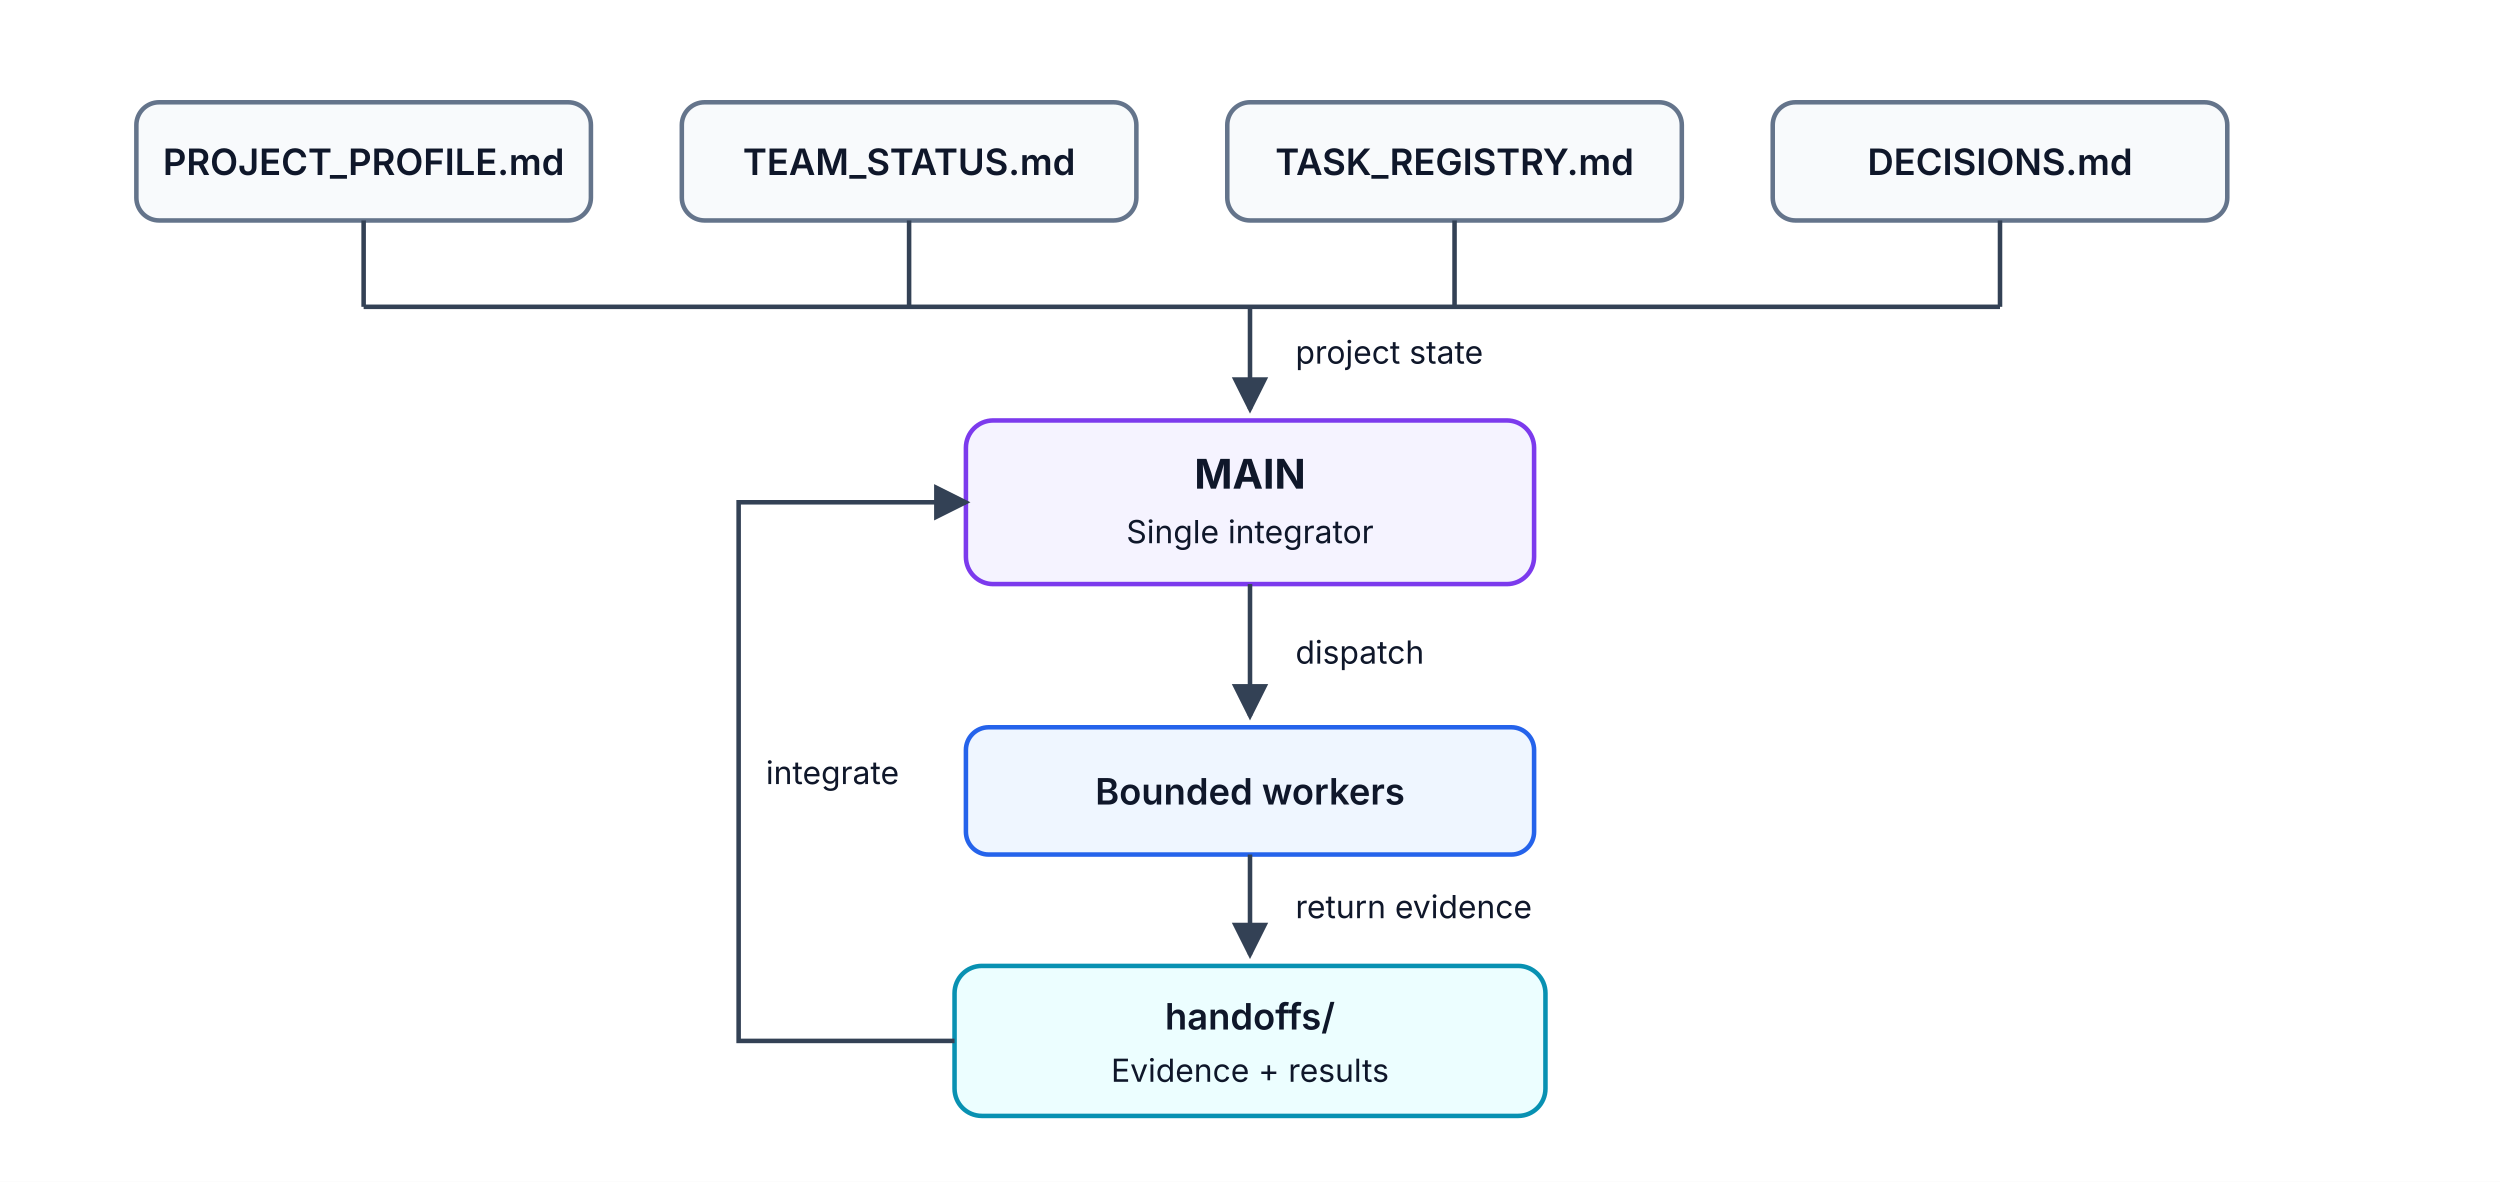
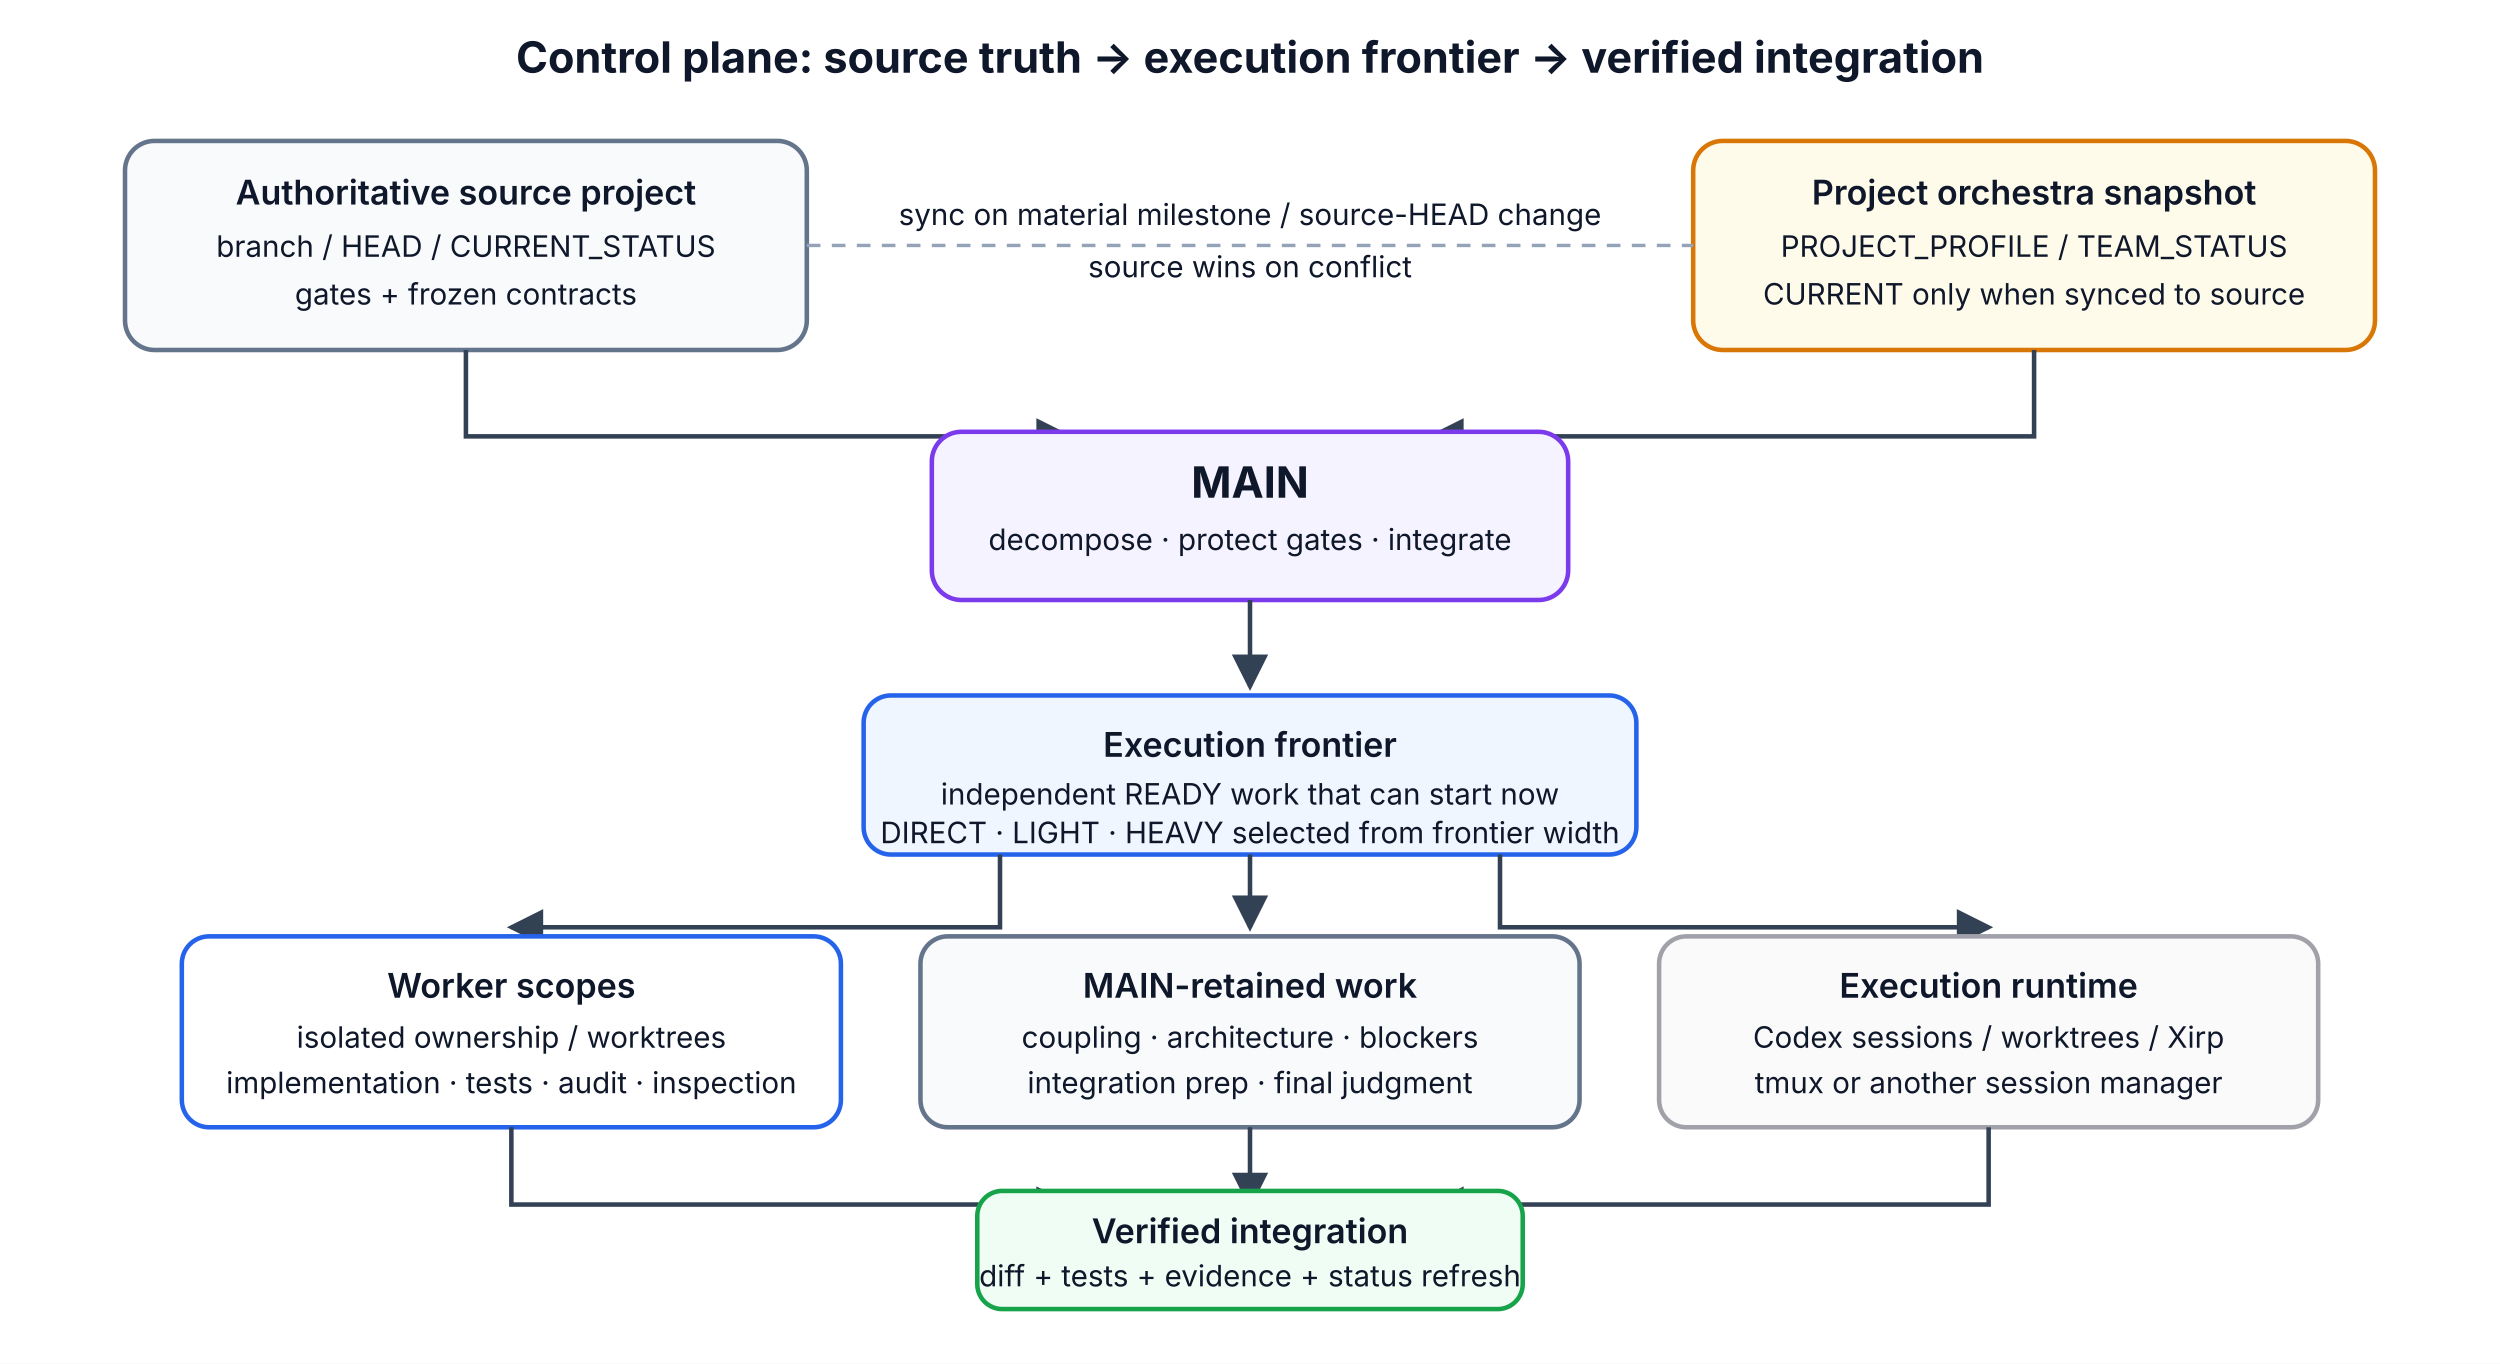
- <svg xmlns="http://www.w3.org/2000/svg" width="1100" height="520" viewBox="0 0 1100 520">
-   <rect width="1100" height="520" fill="#ffffff" />
+ <svg xmlns="http://www.w3.org/2000/svg" width="1100" height="600" viewBox="0 0 1100 600">
+   <rect width="1100" height="600" fill="#ffffff" />
  <defs>
    <marker id="arrow" markerWidth="8" markerHeight="8" refX="7" refY="4" orient="auto" markerUnits="strokeWidth">
      <path d="M0,0 L8,4 L0,8 Z" fill="#334155" />
    </marker>
+     <marker id="arrowGreen" markerWidth="8" markerHeight="8" refX="7" refY="4" orient="auto" markerUnits="strokeWidth">
+       <path d="M0,0 L8,4 L0,8 Z" fill="#16a34a" />
+     </marker>
    <style>
-     .txt { font-family: Inter, ui-sans-serif, system-ui, -apple-system, "Segoe UI", sans-serif; fill:#0f172a; }
-     .small { font-size:14px; }
-     .label { font-size:16px; font-weight:600; }
-     .title { font-size:18px; font-weight:700; }
-     .edge { stroke:#334155; stroke-width:2; fill:none; marker-end:url(#arrow); }
-   </style>
+       .txt { font-family: Inter, ui-sans-serif, system-ui, -apple-system, "Segoe UI", sans-serif; fill:#0f172a; }
+       .small { font-size:13px; }
+       .label { font-size:15px; font-weight:600; }
+       .title { font-size:19px; font-weight:700; }
+       .edge { stroke:#334155; stroke-width:2; fill:none; marker-end:url(#arrow); }
+       .edge-green { stroke:#16a34a; stroke-width:2; fill:none; marker-end:url(#arrowGreen); }
+       .dash { stroke:#94a3b8; stroke-width:1.5; stroke-dasharray:6 5; fill:none; }
+     </style>
  </defs>
-   <rect x="60" y="45" width="200" height="52" rx="10" fill="#f8fafc" stroke="#64748b" stroke-width="2" />
-   <text x="160" y="77" text-anchor="middle" class="txt label">PROJECT_PROFILE.md</text>
-   <rect x="300" y="45" width="200" height="52" rx="10" fill="#f8fafc" stroke="#64748b" stroke-width="2" />
-   <text x="400" y="77" text-anchor="middle" class="txt label">TEAM_STATUS.md</text>
-   <rect x="540" y="45" width="200" height="52" rx="10" fill="#f8fafc" stroke="#64748b" stroke-width="2" />
-   <text x="640" y="77" text-anchor="middle" class="txt label">TASK_REGISTRY.md</text>
-   <rect x="780" y="45" width="200" height="52" rx="10" fill="#f8fafc" stroke="#64748b" stroke-width="2" />
-   <text x="880" y="77" text-anchor="middle" class="txt label">DECISIONS.md</text>
-   <line x1="160" y1="97" x2="160" y2="135" stroke="#334155" stroke-width="2" />
-   <line x1="400" y1="97" x2="400" y2="135" stroke="#334155" stroke-width="2" />
-   <line x1="640" y1="97" x2="640" y2="135" stroke="#334155" stroke-width="2" />
-   <line x1="880" y1="97" x2="880" y2="135" stroke="#334155" stroke-width="2" />
-   <line x1="160" y1="135" x2="880" y2="135" stroke="#334155" stroke-width="2" />
-   <line x1="550" y1="135" x2="550" y2="180" class="edge" />
-   <text x="570" y="160" class="txt small">project state</text>
-   <rect x="425" y="185" width="250" height="72" rx="12" fill="#f5f3ff" stroke="#7c3aed" stroke-width="2" />
-   <text x="550" y="215" text-anchor="middle" class="txt title">MAIN</text>
-   <text x="550" y="239" text-anchor="middle" class="txt small">Single integrator</text>
-   <line x1="550" y1="257" x2="550" y2="315" class="edge" />
-   <text x="570" y="292" class="txt small">dispatch</text>
-   <rect x="425" y="320" width="250" height="56" rx="10" fill="#eff6ff" stroke="#2563eb" stroke-width="2" />
-   <text x="550" y="354" text-anchor="middle" class="txt label">Bounded workers</text>
-   <line x1="550" y1="376" x2="550" y2="420" class="edge" />
-   <text x="570" y="404" class="txt small">return evidence</text>
-   <rect x="420" y="425" width="260" height="66" rx="12" fill="#ecfeff" stroke="#0891b2" stroke-width="2" />
-   <text x="550" y="453" text-anchor="middle" class="txt label">handoffs/</text>
-   <text x="550" y="476" text-anchor="middle" class="txt small">Evidence + results</text>
-   <path d="M420 458 H325 V221 H425" class="edge" />
-   <text x="337" y="345" class="txt small">integrate</text>
+   <text x="550" y="32" text-anchor="middle" class="txt title">Control plane: source truth → execution frontier → verified integration</text>
+   <rect x="55" y="62" width="300" height="92" rx="13" fill="#f8fafc" stroke="#64748b" stroke-width="2" />
+   <text x="205" y="90" text-anchor="middle" class="txt label">Authoritative source project</text>
+   <text x="205" y="113" text-anchor="middle" class="txt small">branch / HEAD / CURRENT_STATUS</text>
+   <text x="205" y="134" text-anchor="middle" class="txt small">gates + frozen contracts</text>
+   <rect x="745" y="62" width="300" height="92" rx="13" fill="#fffbeb" stroke="#d97706" stroke-width="2" />
+   <text x="895" y="90" text-anchor="middle" class="txt label">Project orchestra snapshot</text>
+   <text x="895" y="113" text-anchor="middle" class="txt small">PROJECT_PROFILE / TEAM_STATUS</text>
+   <text x="895" y="134" text-anchor="middle" class="txt small">CURRENT only when synced to source</text>
+   <line x1="355" y1="108" x2="745" y2="108" class="dash" />
+   <text x="550" y="99" text-anchor="middle" class="txt small">sync on material milestone / source-HEAD change</text>
+   <text x="550" y="122" text-anchor="middle" class="txt small">source wins on conflict</text>
+   <path d="M205 154 V192 H470" class="edge" />
+   <path d="M895 154 V192 H630" class="edge" />
+   <rect x="410" y="190" width="280" height="74" rx="13" fill="#f5f3ff" stroke="#7c3aed" stroke-width="2" />
+   <text x="550" y="219" text-anchor="middle" class="txt title">MAIN</text>
+   <text x="550" y="242" text-anchor="middle" class="txt small">decompose · protect gates · integrate</text>
+   <line x1="550" y1="264" x2="550" y2="302" class="edge" />
+   <rect x="380" y="306" width="340" height="70" rx="12" fill="#eff6ff" stroke="#2563eb" stroke-width="2" />
+   <text x="550" y="333" text-anchor="middle" class="txt label">Execution frontier</text>
+   <text x="550" y="354" text-anchor="middle" class="txt small">independent READY work that can start now</text>
+   <text x="550" y="371" text-anchor="middle" class="txt small">DIRECT · LIGHT · HEAVY selected from frontier width</text>
+   <path d="M440 376 V408 H225" class="edge" />
+   <path d="M550 376 V408" class="edge" />
+   <path d="M660 376 V408 H875" class="edge" />
+   <rect x="80" y="412" width="290" height="84" rx="12" fill="#ffffff" stroke="#2563eb" stroke-width="2" />
+   <text x="225" y="439" text-anchor="middle" class="txt label">Worker scopes</text>
+   <text x="225" y="461" text-anchor="middle" class="txt small">isolated ownership / worktrees</text>
+   <text x="225" y="481" text-anchor="middle" class="txt small">implementation · tests · audit · inspection</text>
+   <rect x="405" y="412" width="290" height="84" rx="12" fill="#f8fafc" stroke="#64748b" stroke-width="2" />
+   <text x="550" y="439" text-anchor="middle" class="txt label">MAIN-retained work</text>
+   <text x="550" y="461" text-anchor="middle" class="txt small">coupling · architecture · blockers</text>
+   <text x="550" y="481" text-anchor="middle" class="txt small">integration prep · final judgment</text>
+   <rect x="730" y="412" width="290" height="84" rx="12" fill="#fafafa" stroke="#a1a1aa" stroke-width="2" />
+   <text x="875" y="439" text-anchor="middle" class="txt label">Execution runtime</text>
+   <text x="875" y="461" text-anchor="middle" class="txt small">Codex sessions / worktrees / Xirp</text>
+   <text x="875" y="481" text-anchor="middle" class="txt small">tmux or another session manager</text>
+   <path d="M225 496 V530 H470" class="edge" />
+   <path d="M550 496 V530" class="edge" />
+   <path d="M875 496 V530 H630" class="edge" />
+   <rect x="430" y="524" width="240" height="52" rx="11" fill="#f0fdf4" stroke="#16a34a" stroke-width="2" />
+   <text x="550" y="547" text-anchor="middle" class="txt label">Verified integration</text>
+   <text x="550" y="566" text-anchor="middle" class="txt small">diff + tests + evidence + status refresh</text>
</svg>
